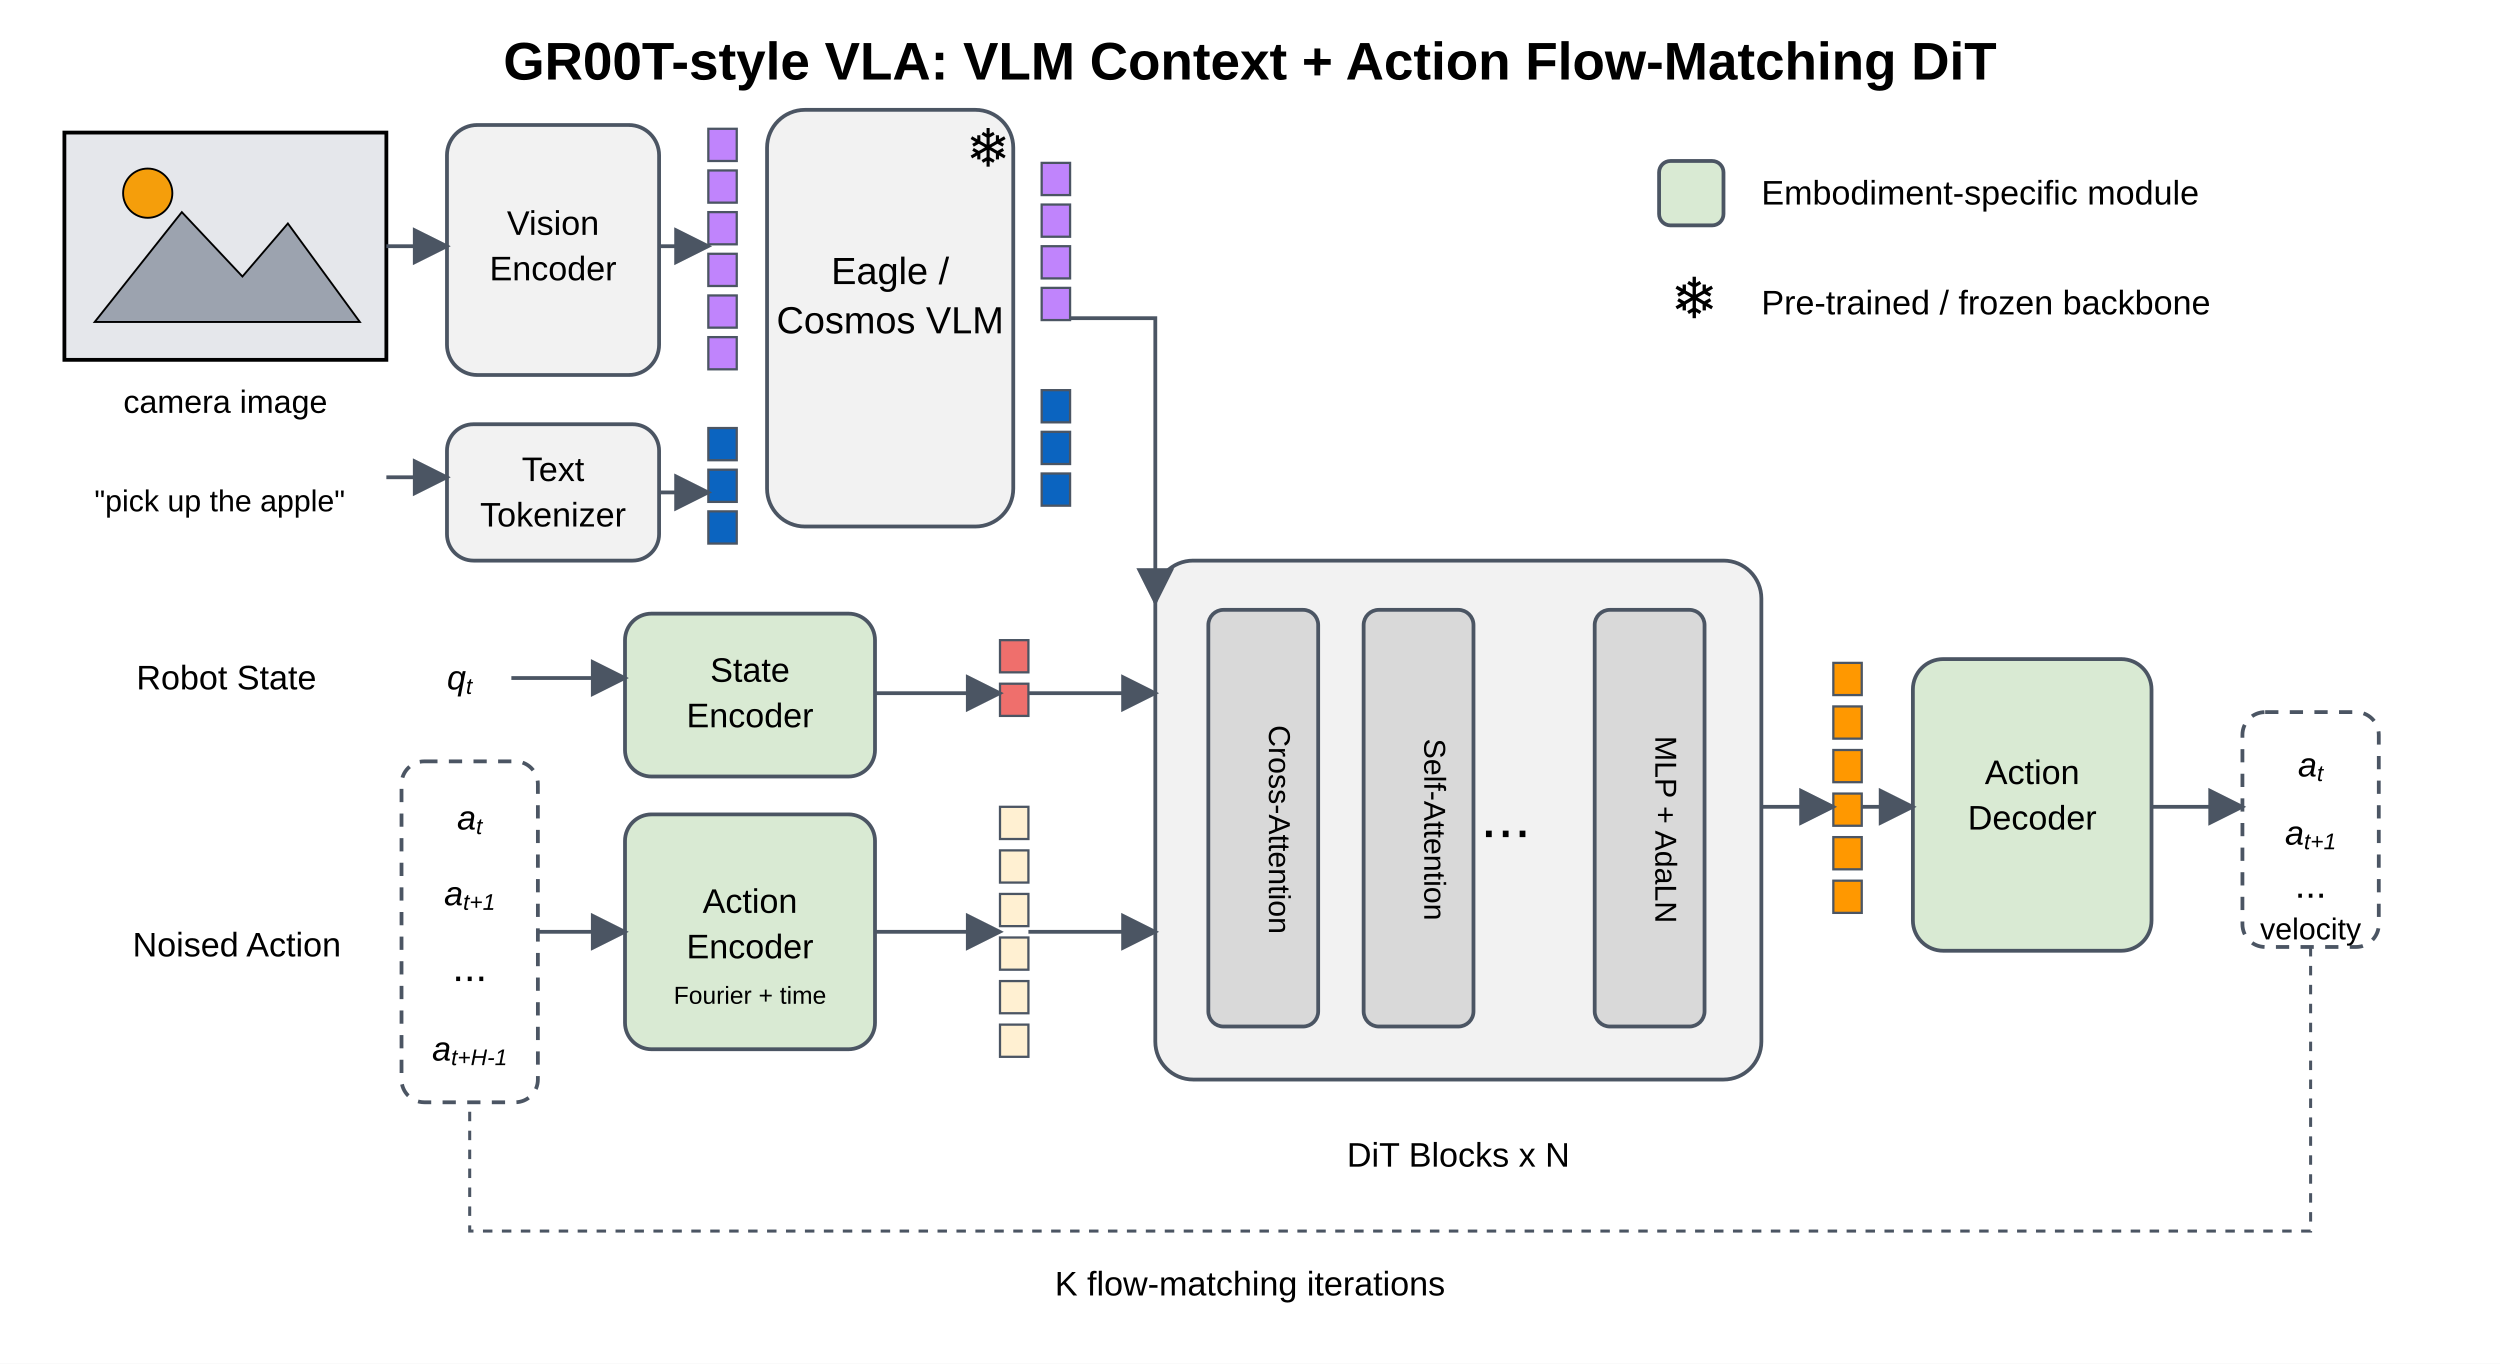
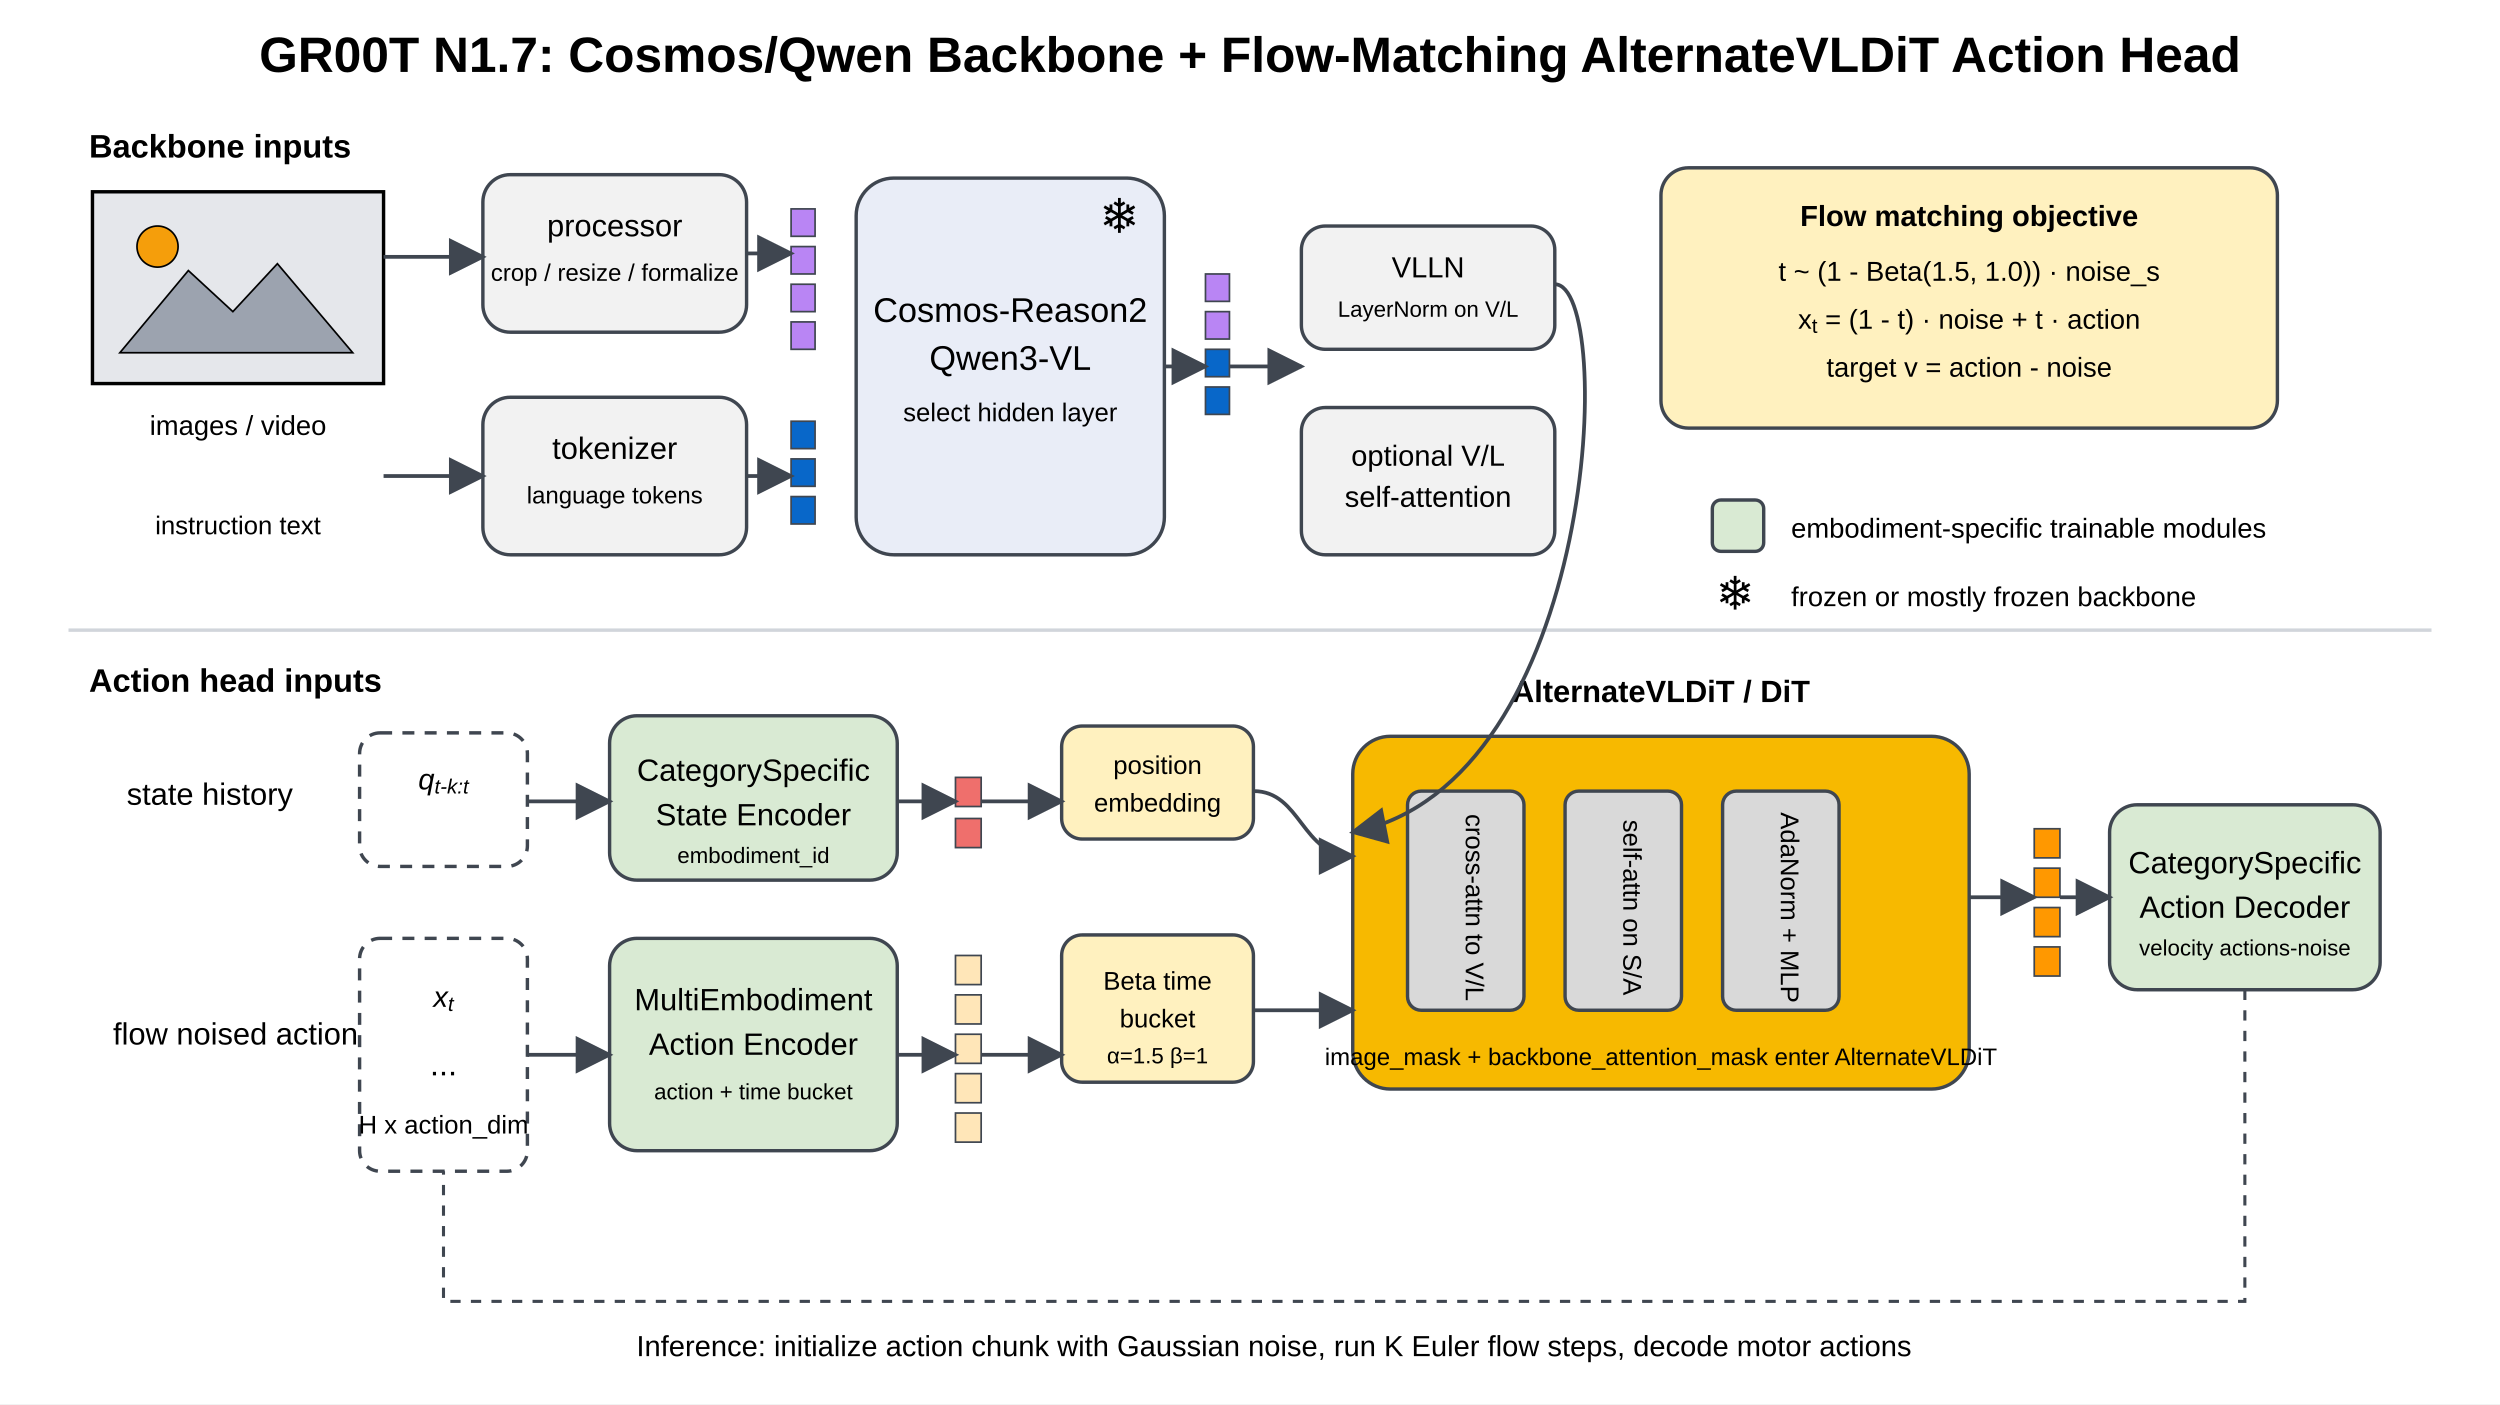
- <svg xmlns="http://www.w3.org/2000/svg" viewBox="0 0 1320 720" role="img" aria-labelledby="title desc">
-   <rect width="1320" height="720" fill="#ffffff" />
+ <svg xmlns="http://www.w3.org/2000/svg" viewBox="0 0 1460 820" role="img" aria-labelledby="title desc">
+   <rect width="1460" height="820" fill="#ffffff" />
  <style>
-     text { font-family: Arial, Helvetica, sans-serif; fill: #000000; }
-     .box { fill: #f2f2f2; stroke: #4b5563; stroke-width: 2; }
-     .emb { fill: #d9ead3; stroke: #4b5563; stroke-width: 2; }
-     .tokenV { fill: #c084fc; stroke: #4b5563; stroke-width: 1.2; }
-     .tokenT { fill: #0b64c0; stroke: #4b5563; stroke-width: 1.2; }
-     .tokenS { fill: #ef6f6c; stroke: #4b5563; stroke-width: 1.2; }
-     .tokenA { fill: #fff0d2; stroke: #4b5563; stroke-width: 1.2; }
-     .tokenO { fill: #ff9800; stroke: #4b5563; stroke-width: 1.2; }
-     .arrow { stroke: #4b5563; stroke-width: 2; fill: none; marker-end: url(#arrow); }
-     .thin { stroke: #4b5563; stroke-width: 1.6; fill: none; }
-     .dash { stroke: #4b5563; stroke-width: 1.6; fill: none; stroke-dasharray: 5 5; }
+     text { font-family: Arial, Helvetica, sans-serif; fill: #000; }
+     .box { fill:#f2f2f2; stroke:#3f4650; stroke-width:2; }
+     .emb { fill:#d9ead3; stroke:#3f4650; stroke-width:2; }
+     .vlm { fill:#e9edf7; stroke:#3f4650; stroke-width:2; }
+     .flow { fill:#fff1bf; stroke:#3f4650; stroke-width:2; }
+     .dit { fill:#f7b900; stroke:#3f4650; stroke-width:2; }
+     .tokV { fill:#b985f4; stroke:#3f4650; stroke-width:1; }
+     .tokT { fill:#0867c9; stroke:#3f4650; stroke-width:1; }
+     .tokS { fill:#ef6f6c; stroke:#3f4650; stroke-width:1; }
+     .tokA { fill:#ffe6b8; stroke:#3f4650; stroke-width:1; }
+     .tokO { fill:#ff9800; stroke:#3f4650; stroke-width:1; }
+     .arrow { stroke:#3f4650; stroke-width:2.2; fill:none; marker-end:url(#arrow); }
+     .dash { stroke:#3f4650; stroke-width:1.8; fill:none; stroke-dasharray:6 6; }
  </style>
  <defs>
    <marker id="arrow" markerWidth="10" markerHeight="10" refX="9" refY="5" orient="auto">
-       <path d="M0 0 L10 5 L0 10 Z" fill="#4b5563" />
+       <path d="M0 0 L10 5 L0 10 Z" fill="#3f4650" />
    </marker>
  </defs>
-   <text x="660" y="42" text-anchor="middle" font-size="28" font-weight="700">GR00T-style VLA: VLM Context + Action Flow-Matching DiT</text>
-   <rect x="34" y="70" width="170" height="120" fill="#e5e7eb" stroke="#000000" stroke-width="2" />
-   <path d="M50 170 L96 112 L128 146 L152 118 L190 170 Z" fill="#9ca3af" stroke="#000000" />
-   <circle cx="78" cy="102" r="13" fill="#f59e0b" stroke="#000000" />
-   <text x="119" y="218" text-anchor="middle" font-size="17">camera image</text>
-   <text x="116" y="270" text-anchor="middle" font-size="16" font-family="monospace">"pick up the apple"</text>
-   <rect x="236" y="66" width="112" height="132" rx="16" class="box" />
-   <text x="292" y="124" text-anchor="middle" font-size="18">Vision</text>
-   <text x="292" y="148" text-anchor="middle" font-size="18">Encoder</text>
-   <rect x="236" y="224" width="112" height="72" rx="14" class="box" />
-   <text x="292" y="254" text-anchor="middle" font-size="18">Text</text>
-   <text x="292" y="278" text-anchor="middle" font-size="18">Tokenizer</text>
-   <rect x="405" y="58" width="130" height="220" rx="20" class="box" />
-   <text x="470" y="150" text-anchor="middle" font-size="20">Eagle /</text>
-   <text x="470" y="176" text-anchor="middle" font-size="20">Cosmos VLM</text>
-   <text x="510" y="88" font-size="28">❄</text>
+   <text x="730" y="42" text-anchor="middle" font-size="29" font-weight="700">GR00T N1.7: Cosmos/Qwen Backbone + Flow-Matching AlternateVLDiT Action Head</text>
+   <text x="52" y="92" font-size="19" font-weight="700">Backbone inputs</text>
+   <rect x="54" y="112" width="170" height="112" fill="#e5e7eb" stroke="#000" stroke-width="2" />
+   <path d="M70 206 L110 158 L136 182 L162 154 L206 206 Z" fill="#9ca3af" stroke="#000" />
+   <circle cx="92" cy="144" r="12" fill="#f59e0b" stroke="#000" />
+   <text x="139" y="254" text-anchor="middle" font-size="16">images / video</text>
+   <text x="139" y="312" text-anchor="middle" font-size="15" font-family="monospace">instruction text</text>
+   <rect x="282" y="102" width="154" height="92" rx="16" class="box" />
+   <text x="359" y="138" text-anchor="middle" font-size="18">processor</text>
+   <text x="359" y="164" text-anchor="middle" font-size="14">crop / resize / formalize</text>
+   <rect x="282" y="232" width="154" height="92" rx="16" class="box" />
+   <text x="359" y="268" text-anchor="middle" font-size="18">tokenizer</text>
+   <text x="359" y="294" text-anchor="middle" font-size="14">language tokens</text>
+   <rect x="500" y="104" width="180" height="220" rx="22" class="vlm" />
+   <text x="590" y="188" text-anchor="middle" font-size="20">Cosmos-Reason2</text>
+   <text x="590" y="216" text-anchor="middle" font-size="20">Qwen3-VL</text>
+   <text x="590" y="246" text-anchor="middle" font-size="15">select hidden layer</text>
+   <text x="642" y="136" font-size="28">❄</text>
  <g>
-     <rect x="374" y="68" width="15" height="17" class="tokenV" />
-     <rect x="374" y="90" width="15" height="17" class="tokenV" />
-     <rect x="374" y="112" width="15" height="17" class="tokenV" />
-     <rect x="374" y="134" width="15" height="17" class="tokenV" />
-     <rect x="374" y="156" width="15" height="17" class="tokenV" />
-     <rect x="374" y="178" width="15" height="17" class="tokenV" />
-     <rect x="374" y="226" width="15" height="17" class="tokenT" />
-     <rect x="374" y="248" width="15" height="17" class="tokenT" />
-     <rect x="374" y="270" width="15" height="17" class="tokenT" />
-     <rect x="550" y="86" width="15" height="17" class="tokenV" />
-     <rect x="550" y="108" width="15" height="17" class="tokenV" />
-     <rect x="550" y="130" width="15" height="17" class="tokenV" />
-     <rect x="550" y="152" width="15" height="17" class="tokenV" />
-     <rect x="550" y="206" width="15" height="17" class="tokenT" />
-     <rect x="550" y="228" width="15" height="17" class="tokenT" />
-     <rect x="550" y="250" width="15" height="17" class="tokenT" />
+     <rect x="462" y="122" width="14" height="16" class="tokV" />
+     <rect x="462" y="144" width="14" height="16" class="tokV" />
+     <rect x="462" y="166" width="14" height="16" class="tokV" />
+     <rect x="462" y="188" width="14" height="16" class="tokV" />
+     <rect x="462" y="246" width="14" height="16" class="tokT" />
+     <rect x="462" y="268" width="14" height="16" class="tokT" />
+     <rect x="462" y="290" width="14" height="16" class="tokT" />
+     <rect x="704" y="160" width="14" height="16" class="tokV" />
+     <rect x="704" y="182" width="14" height="16" class="tokV" />
+     <rect x="704" y="204" width="14" height="16" class="tokT" />
+     <rect x="704" y="226" width="14" height="16" class="tokT" />
  </g>
-   <text x="72" y="364" font-size="18">Robot State</text>
-   <text x="236" y="364" font-size="18" font-style="italic">q<tspan baseline-shift="sub" font-size="12">t</tspan>
+   <rect x="760" y="132" width="148" height="72" rx="14" class="box" />
+   <text x="834" y="162" text-anchor="middle" font-size="17">VLLN</text>
+   <text x="834" y="185" text-anchor="middle" font-size="13">LayerNorm on V/L</text>
+   <rect x="760" y="238" width="148" height="86" rx="14" class="box" />
+   <text x="834" y="272" text-anchor="middle" font-size="17">optional V/L</text>
+   <text x="834" y="296" text-anchor="middle" font-size="17">self-attention</text>
+   <line x1="40" y1="368" x2="1420" y2="368" stroke="#d1d5db" stroke-width="2" />
+   <text x="52" y="404" font-size="19" font-weight="700">Action head inputs</text>
+   <text x="74" y="470" font-size="18">state history</text>
+   <rect x="210" y="428" width="98" height="78" rx="12" fill="#fff" stroke="#3f4650" stroke-width="2" stroke-dasharray="7 6" />
+   <text x="259" y="461" text-anchor="middle" font-size="17" font-style="italic">q<tspan baseline-shift="sub" font-size="12">t-k:t</tspan>
  </text>
-   <rect x="330" y="324" width="132" height="86" rx="14" class="emb" />
-   <text x="396" y="360" text-anchor="middle" font-size="18">State</text>
-   <text x="396" y="384" text-anchor="middle" font-size="18">Encoder</text>
-   <rect x="528" y="338" width="15" height="17" class="tokenS" />
-   <rect x="528" y="361" width="15" height="17" class="tokenS" />
-   <text x="70" y="505" font-size="18">Noised Action</text>
-   <rect x="212" y="402" width="72" height="180" rx="12" fill="#ffffff" stroke="#4b5563" stroke-width="2" stroke-dasharray="7 6" />
-   <text x="248" y="438" text-anchor="middle" font-size="18" font-style="italic">a<tspan baseline-shift="sub" font-size="12">t</tspan>
+   <rect x="356" y="418" width="168" height="96" rx="16" class="emb" />
+   <text x="440" y="456" text-anchor="middle" font-size="18">CategorySpecific</text>
+   <text x="440" y="482" text-anchor="middle" font-size="18">State Encoder</text>
+   <text x="440" y="504" text-anchor="middle" font-size="13">embodiment_id</text>
+   <rect x="558" y="454" width="15" height="17" class="tokS" />
+   <rect x="558" y="478" width="15" height="17" class="tokS" />
+   <text x="66" y="610" font-size="18">flow noised action</text>
+   <rect x="210" y="548" width="98" height="136" rx="12" fill="#fff" stroke="#3f4650" stroke-width="2" stroke-dasharray="7 6" />
+   <text x="259" y="588" text-anchor="middle" font-size="17" font-style="italic">x<tspan baseline-shift="sub" font-size="12">t</tspan>
  </text>
-   <text x="248" y="478" text-anchor="middle" font-size="18" font-style="italic">a<tspan baseline-shift="sub" font-size="12">t+1</tspan>
-   </text>
-   <text x="248" y="518" text-anchor="middle" font-size="22">...</text>
-   <text x="248" y="560" text-anchor="middle" font-size="18" font-style="italic">a<tspan baseline-shift="sub" font-size="12">t+H-1</tspan>
-   </text>
-   <rect x="330" y="430" width="132" height="124" rx="14" class="emb" />
-   <text x="396" y="482" text-anchor="middle" font-size="18">Action</text>
-   <text x="396" y="506" text-anchor="middle" font-size="18">Encoder</text>
-   <text x="396" y="530" text-anchor="middle" font-size="13">Fourier + time</text>
+   <text x="259" y="628" text-anchor="middle" font-size="19">...</text>
+   <text x="259" y="662" text-anchor="middle" font-size="15">H x action_dim</text>
+   <rect x="356" y="548" width="168" height="124" rx="16" class="emb" />
+   <text x="440" y="590" text-anchor="middle" font-size="18">MultiEmbodiment</text>
+   <text x="440" y="616" text-anchor="middle" font-size="18">Action Encoder</text>
+   <text x="440" y="642" text-anchor="middle" font-size="13">action + time bucket</text>
  <g>
-     <rect x="528" y="426" width="15" height="17" class="tokenA" />
-     <rect x="528" y="449" width="15" height="17" class="tokenA" />
-     <rect x="528" y="472" width="15" height="17" class="tokenA" />
-     <rect x="528" y="495" width="15" height="17" class="tokenA" />
-     <rect x="528" y="518" width="15" height="17" class="tokenA" />
-     <rect x="528" y="541" width="15" height="17" class="tokenA" />
+     <rect x="558" y="558" width="15" height="17" class="tokA" />
+     <rect x="558" y="581" width="15" height="17" class="tokA" />
+     <rect x="558" y="604" width="15" height="17" class="tokA" />
+     <rect x="558" y="627" width="15" height="17" class="tokA" />
+     <rect x="558" y="650" width="15" height="17" class="tokA" />
  </g>
-   <rect x="610" y="296" width="320" height="274" rx="20" class="box" />
-   <text x="770" y="616" text-anchor="middle" font-size="18">DiT Blocks x N</text>
-   <rect x="638" y="322" width="58" height="220" rx="8" fill="#d9d9d9" stroke="#4b5563" stroke-width="2" />
-   <text x="670" y="438" text-anchor="middle" font-size="16" transform="rotate(90 670 438)">Cross-Attention</text>
-   <rect x="720" y="322" width="58" height="220" rx="8" fill="#d9d9d9" stroke="#4b5563" stroke-width="2" />
-   <text x="752" y="438" text-anchor="middle" font-size="16" transform="rotate(90 752 438)">Self-Attention</text>
-   <text x="795" y="442" text-anchor="middle" font-size="32">...</text>
-   <rect x="842" y="322" width="58" height="220" rx="8" fill="#d9d9d9" stroke="#4b5563" stroke-width="2" />
-   <text x="874" y="438" text-anchor="middle" font-size="16" transform="rotate(90 874 438)">MLP + AdaLN</text>
+   <rect x="620" y="424" width="112" height="66" rx="12" class="flow" />
+   <text x="676" y="452" text-anchor="middle" font-size="15">position</text>
+   <text x="676" y="474" text-anchor="middle" font-size="15">embedding</text>
+   <rect x="620" y="546" width="112" height="86" rx="12" class="flow" />
+   <text x="676" y="578" text-anchor="middle" font-size="15">Beta time</text>
+   <text x="676" y="600" text-anchor="middle" font-size="15">bucket</text>
+   <text x="676" y="621" text-anchor="middle" font-size="13">α=1.5 β=1</text>
+   <rect x="790" y="430" width="360" height="206" rx="22" class="dit" />
+   <text x="970" y="410" text-anchor="middle" font-size="18" font-weight="700">AlternateVLDiT / DiT</text>
+   <rect x="822" y="462" width="68" height="128" rx="8" fill="#d9d9d9" stroke="#3f4650" stroke-width="2" />
+   <text x="856" y="530" text-anchor="middle" font-size="15" transform="rotate(90 856 530)">cross-attn to V/L</text>
+   <rect x="914" y="462" width="68" height="128" rx="8" fill="#d9d9d9" stroke="#3f4650" stroke-width="2" />
+   <text x="948" y="530" text-anchor="middle" font-size="15" transform="rotate(90 948 530)">self-attn on S/A</text>
+   <rect x="1006" y="462" width="68" height="128" rx="8" fill="#d9d9d9" stroke="#3f4650" stroke-width="2" />
+   <text x="1040" y="530" text-anchor="middle" font-size="15" transform="rotate(90 1040 530)">AdaNorm + MLP</text>
+   <text x="970" y="622" text-anchor="middle" font-size="14">image_mask + backbone_attention_mask enter AlternateVLDiT</text>
  <g>
-     <rect x="968" y="350" width="15" height="17" class="tokenO" />
-     <rect x="968" y="373" width="15" height="17" class="tokenO" />
-     <rect x="968" y="396" width="15" height="17" class="tokenO" />
-     <rect x="968" y="419" width="15" height="17" class="tokenO" />
-     <rect x="968" y="442" width="15" height="17" class="tokenO" />
-     <rect x="968" y="465" width="15" height="17" class="tokenO" />
+     <rect x="1188" y="484" width="15" height="17" class="tokO" />
+     <rect x="1188" y="507" width="15" height="17" class="tokO" />
+     <rect x="1188" y="530" width="15" height="17" class="tokO" />
+     <rect x="1188" y="553" width="15" height="17" class="tokO" />
  </g>
-   <rect x="1010" y="348" width="126" height="154" rx="16" class="emb" />
-   <text x="1073" y="414" text-anchor="middle" font-size="18">Action</text>
-   <text x="1073" y="438" text-anchor="middle" font-size="18">Decoder</text>
-   <rect x="1184" y="376" width="72" height="124" rx="12" fill="#ffffff" stroke="#4b5563" stroke-width="2" stroke-dasharray="7 6" />
-   <text x="1220" y="410" text-anchor="middle" font-size="18" font-style="italic">a<tspan baseline-shift="sub" font-size="12">t</tspan>
-   </text>
-   <text x="1220" y="446" text-anchor="middle" font-size="18" font-style="italic">a<tspan baseline-shift="sub" font-size="12">t+1</tspan>
-   </text>
-   <text x="1220" y="474" text-anchor="middle" font-size="20">...</text>
-   <text x="1220" y="496" text-anchor="middle" font-size="16">velocity</text>
-   <rect x="876" y="85" width="34" height="34" rx="6" class="emb" />
-   <text x="930" y="108" font-size="18">Embodiment-specific module</text>
-   <text x="882" y="168" font-size="30">❄</text>
-   <text x="930" y="166" font-size="18">Pre-trained / frozen backbone</text>
-   <path class="arrow" d="M204 130 H236" />
-   <path class="arrow" d="M204 252 H236" />
-   <path class="arrow" d="M348 130 H374" />
-   <path class="arrow" d="M348 260 H374" />
-   <path class="arrow" d="M565 168 H610 V318" />
-   <path class="arrow" d="M270 358 H330" />
-   <path class="arrow" d="M462 366 H528" />
-   <path class="arrow" d="M543 366 H610" />
-   <path class="arrow" d="M284 492 H330" />
-   <path class="arrow" d="M462 492 H528" />
-   <path class="arrow" d="M543 492 H610" />
-   <path class="arrow" d="M930 426 H968" />
-   <path class="arrow" d="M983 426 H1010" />
-   <path class="arrow" d="M1136 426 H1184" />
-   <path class="dash" d="M1220 500 V650 H248 V582" />
-   <text x="660" y="684" text-anchor="middle" font-size="18">K flow-matching iterations</text>
+   <rect x="1232" y="470" width="158" height="108" rx="16" class="emb" />
+   <text x="1311" y="510" text-anchor="middle" font-size="18">CategorySpecific</text>
+   <text x="1311" y="536" text-anchor="middle" font-size="18">Action Decoder</text>
+   <text x="1311" y="558" text-anchor="middle" font-size="13">velocity actions-noise</text>
+   <rect x="970" y="98" width="360" height="152" rx="16" class="flow" />
+   <text x="1150" y="132" text-anchor="middle" font-size="17" font-weight="700">Flow matching objective</text>
+   <text x="1150" y="164" text-anchor="middle" font-size="16">t ~ (1 - Beta(1.5, 1.0)) · noise_s</text>
+   <text x="1150" y="192" text-anchor="middle" font-size="16">x<tspan baseline-shift="sub" font-size="12">t</tspan> = (1 - t) · noise + t · action</text>
+   <text x="1150" y="220" text-anchor="middle" font-size="16">target v = action - noise</text>
+   <rect x="1000" y="292" width="30" height="30" rx="5" class="emb" />
+   <text x="1046" y="314" font-size="16">embodiment-specific trainable modules</text>
+   <text x="1002" y="356" font-size="27">❄</text>
+   <text x="1046" y="354" font-size="16">frozen or mostly frozen backbone</text>
+   <path class="arrow" d="M224 150 H282" />
+   <path class="arrow" d="M224 278 H282" />
+   <path class="arrow" d="M436 148 H462" />
+   <path class="arrow" d="M436 278 H462" />
+   <path class="arrow" d="M680 214 H704" />
+   <path class="arrow" d="M718 214 H760" />
+   <path class="arrow" d="M908 166 C944 166, 934 458, 790 486" />
+   <path class="arrow" d="M308 468 H356" />
+   <path class="arrow" d="M524 468 H558" />
+   <path class="arrow" d="M573 468 H620" />
+   <path class="arrow" d="M308 616 H356" />
+   <path class="arrow" d="M524 616 H558" />
+   <path class="arrow" d="M573 616 H620" />
+   <path class="arrow" d="M732 462 C760 462, 760 500, 790 500" />
+   <path class="arrow" d="M732 590 H790" />
+   <path class="arrow" d="M1150 524 H1188" />
+   <path class="arrow" d="M1203 524 H1232" />
+   <path class="dash" d="M1311 578 V760 H259 V684" />
+   <text x="744" y="792" text-anchor="middle" font-size="17">Inference: initialize action chunk with Gaussian noise, run K Euler flow steps, decode motor actions</text>
</svg>
